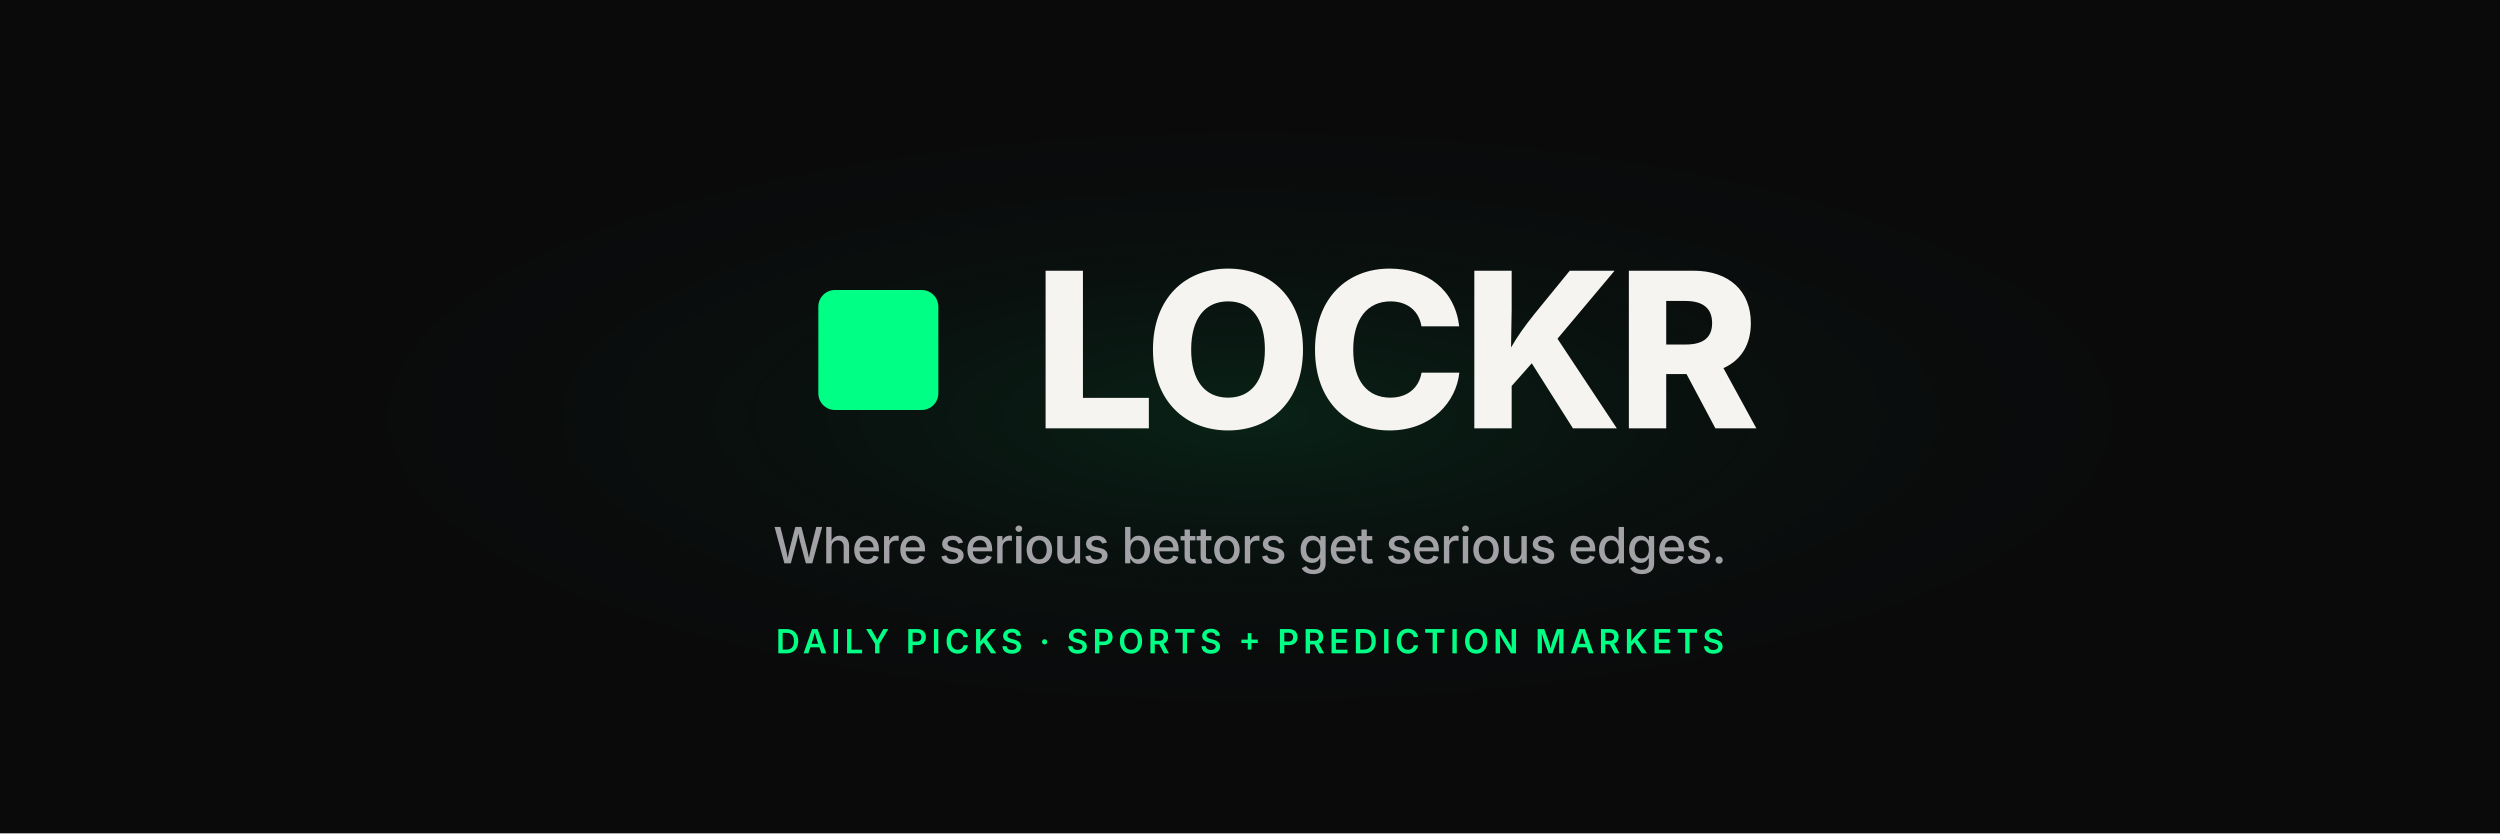
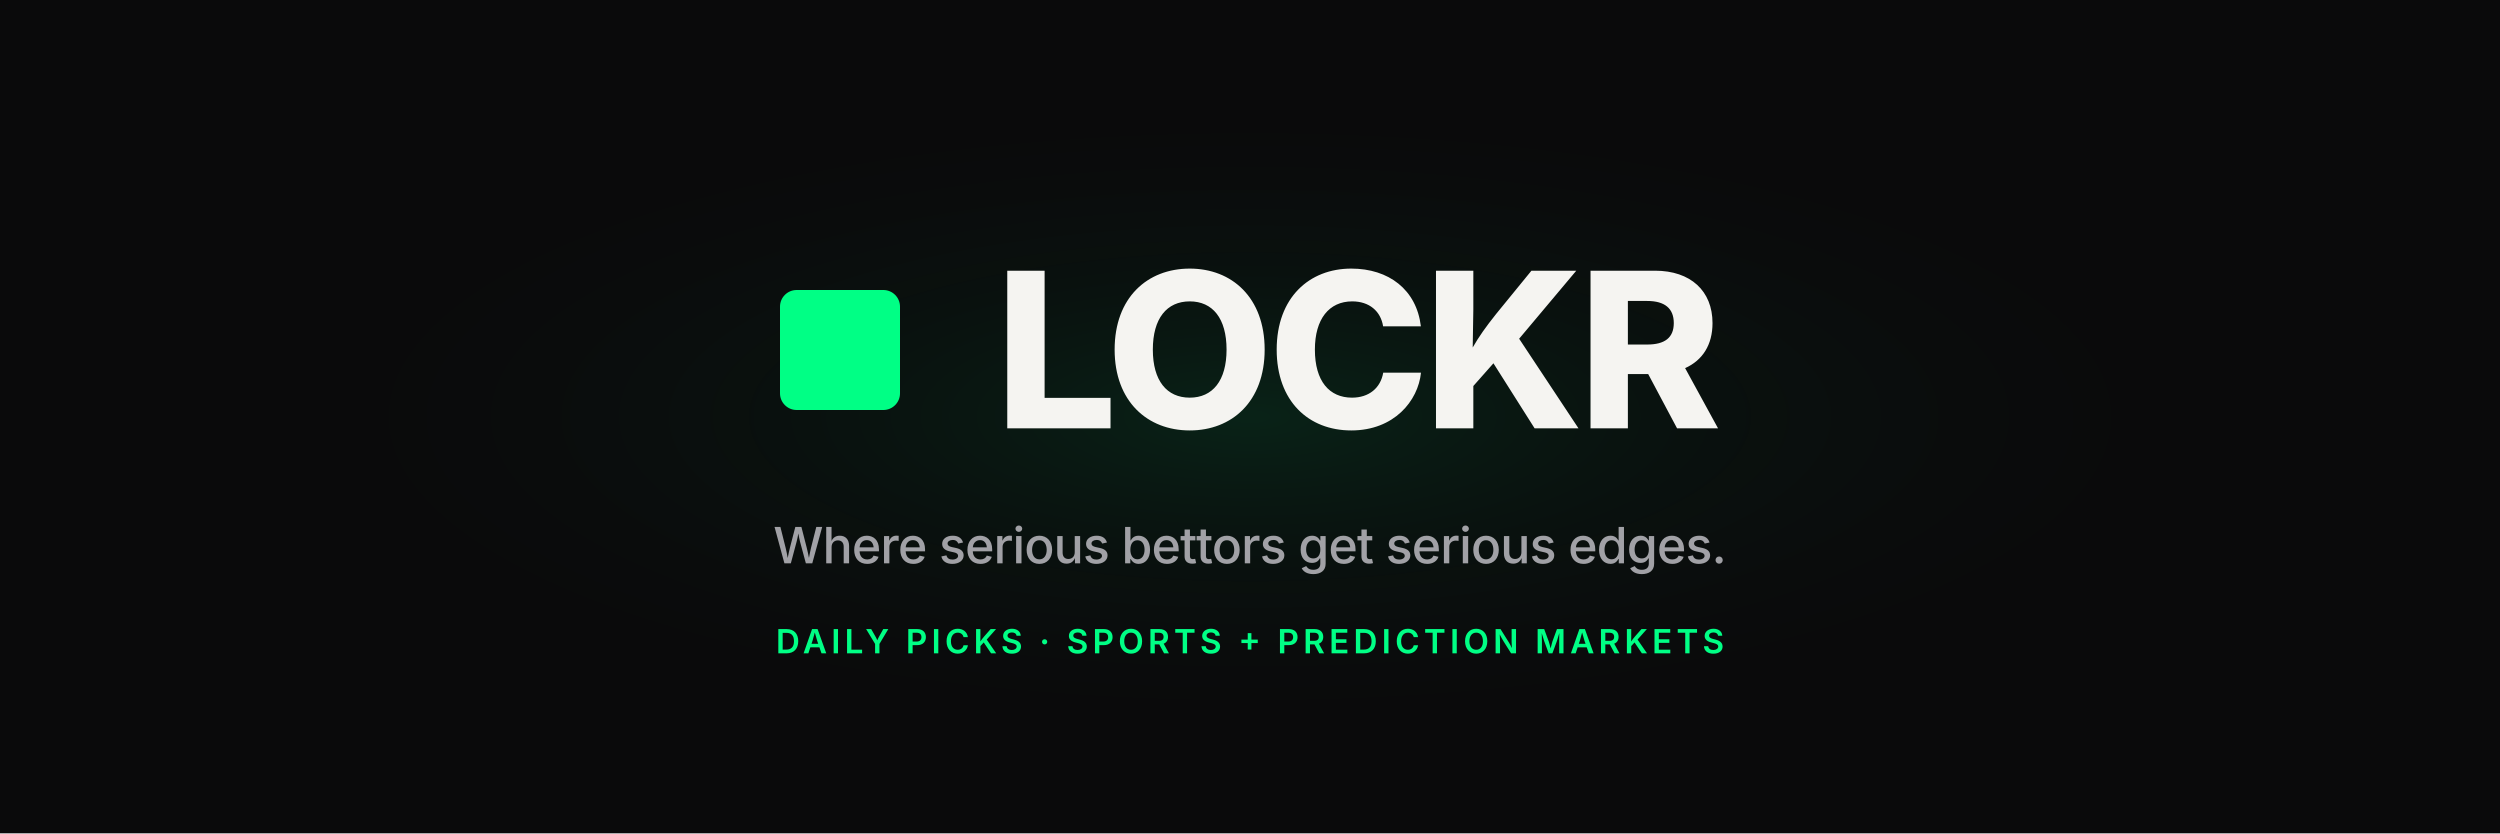
<svg xmlns="http://www.w3.org/2000/svg" width="1500" height="500" viewBox="0 0 1500 500">
  <rect width="1500" height="500" fill="#0a0a0b" />
  <defs>
    <radialGradient id="bannerGlow" cx="50%" cy="50%" r="60%">
      <stop offset="0%" stop-color="#00ff85" stop-opacity="0.10" />
      <stop offset="65%" stop-color="#0a0a0b" stop-opacity="0" />
    </radialGradient>
  </defs>
  <rect width="1500" height="500" fill="url(#bannerGlow)" />
-   <rect x="491" y="174" width="72" height="72" rx="10" fill="#00ff85" />
-   <text x="620" y="257" font-family="-apple-system, BlinkMacSystemFont, 'Segoe UI', Inter, system-ui, sans-serif" font-size="130" font-weight="800" letter-spacing="-3.25" fill="#f5f4f1">LOCKR</text>
+   <rect x="468" y="174" width="72" height="72" rx="10" fill="#00ff85" />
+   <text x="597" y="257" font-family="-apple-system, BlinkMacSystemFont, 'Segoe UI', Inter, system-ui, sans-serif" font-size="130" font-weight="800" letter-spacing="-3.25" fill="#f5f4f1">LOCKR</text>
  <text x="750" y="338" font-family="-apple-system, BlinkMacSystemFont, 'Segoe UI', Inter, system-ui, sans-serif" font-size="30" font-weight="500" letter-spacing="-0.5" fill="#a1a1a6" text-anchor="middle">Where serious bettors get serious edges.</text>
  <text x="750" y="392" font-family="-apple-system, BlinkMacSystemFont, 'Segoe UI', Inter, system-ui, sans-serif" font-size="20" font-weight="600" letter-spacing="2.5" fill="#00ff85" text-anchor="middle">DAILY PICKS · SPORTS + PREDICTION MARKETS</text>
</svg>
